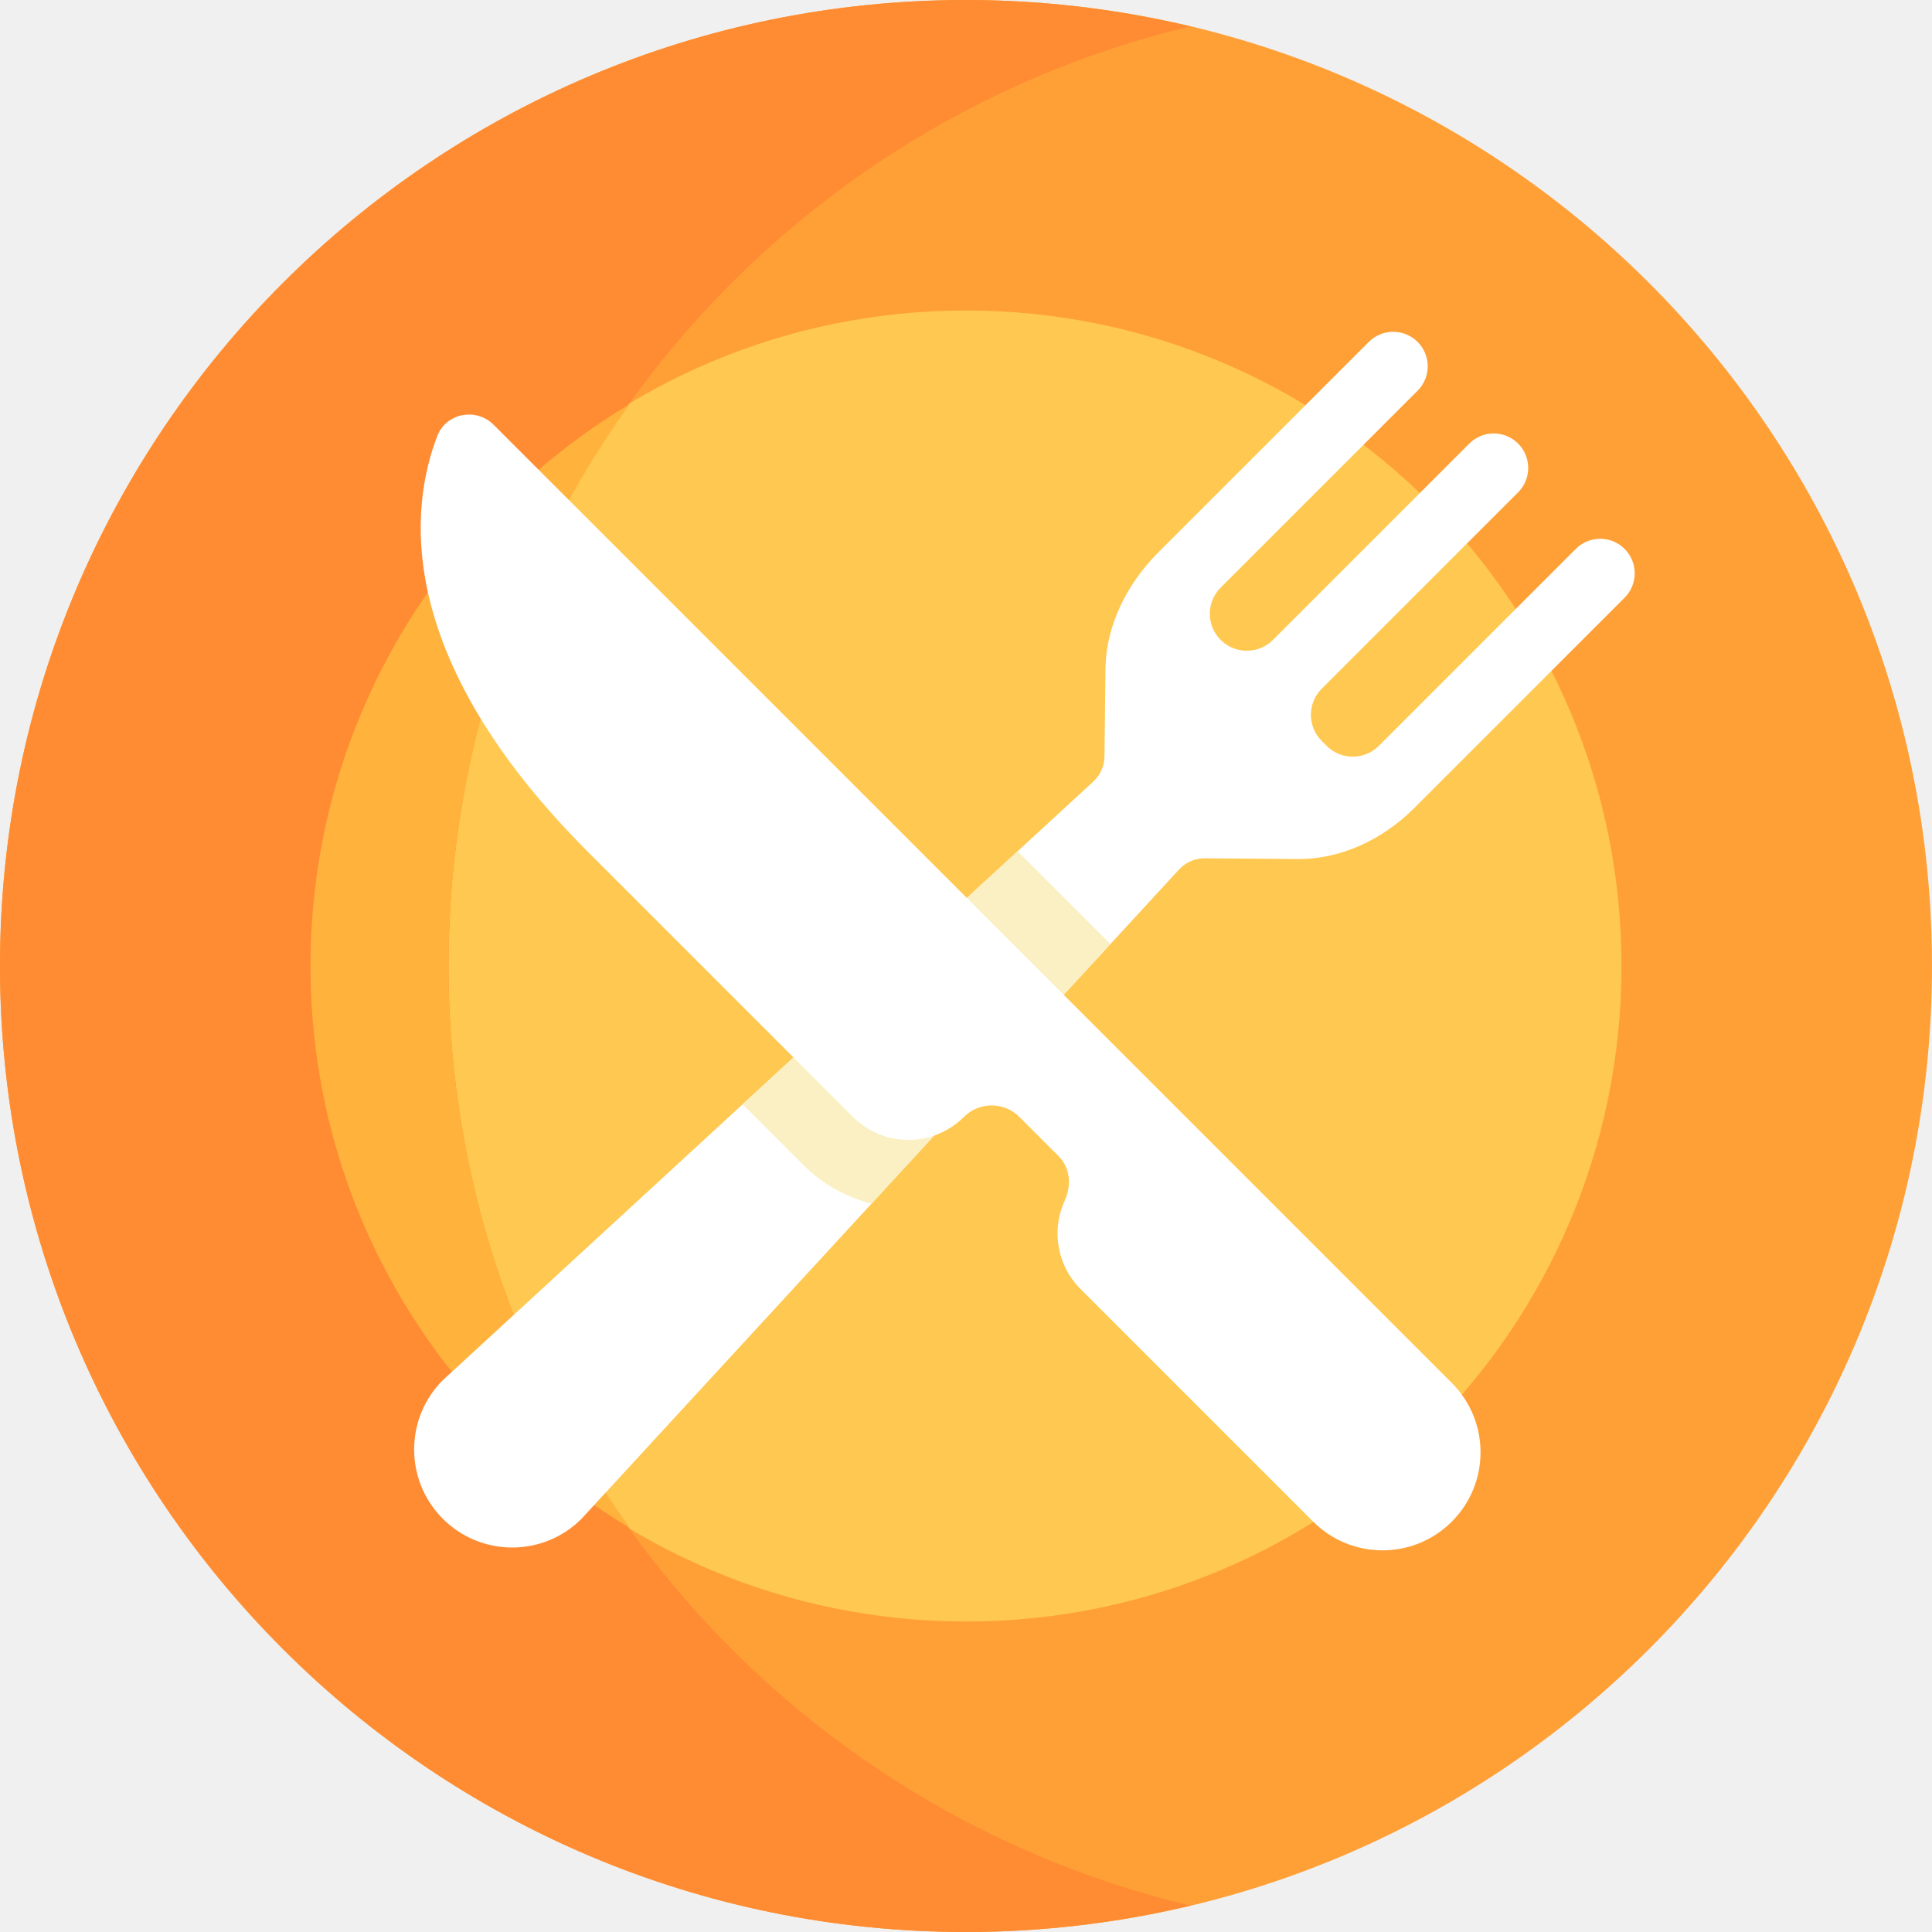
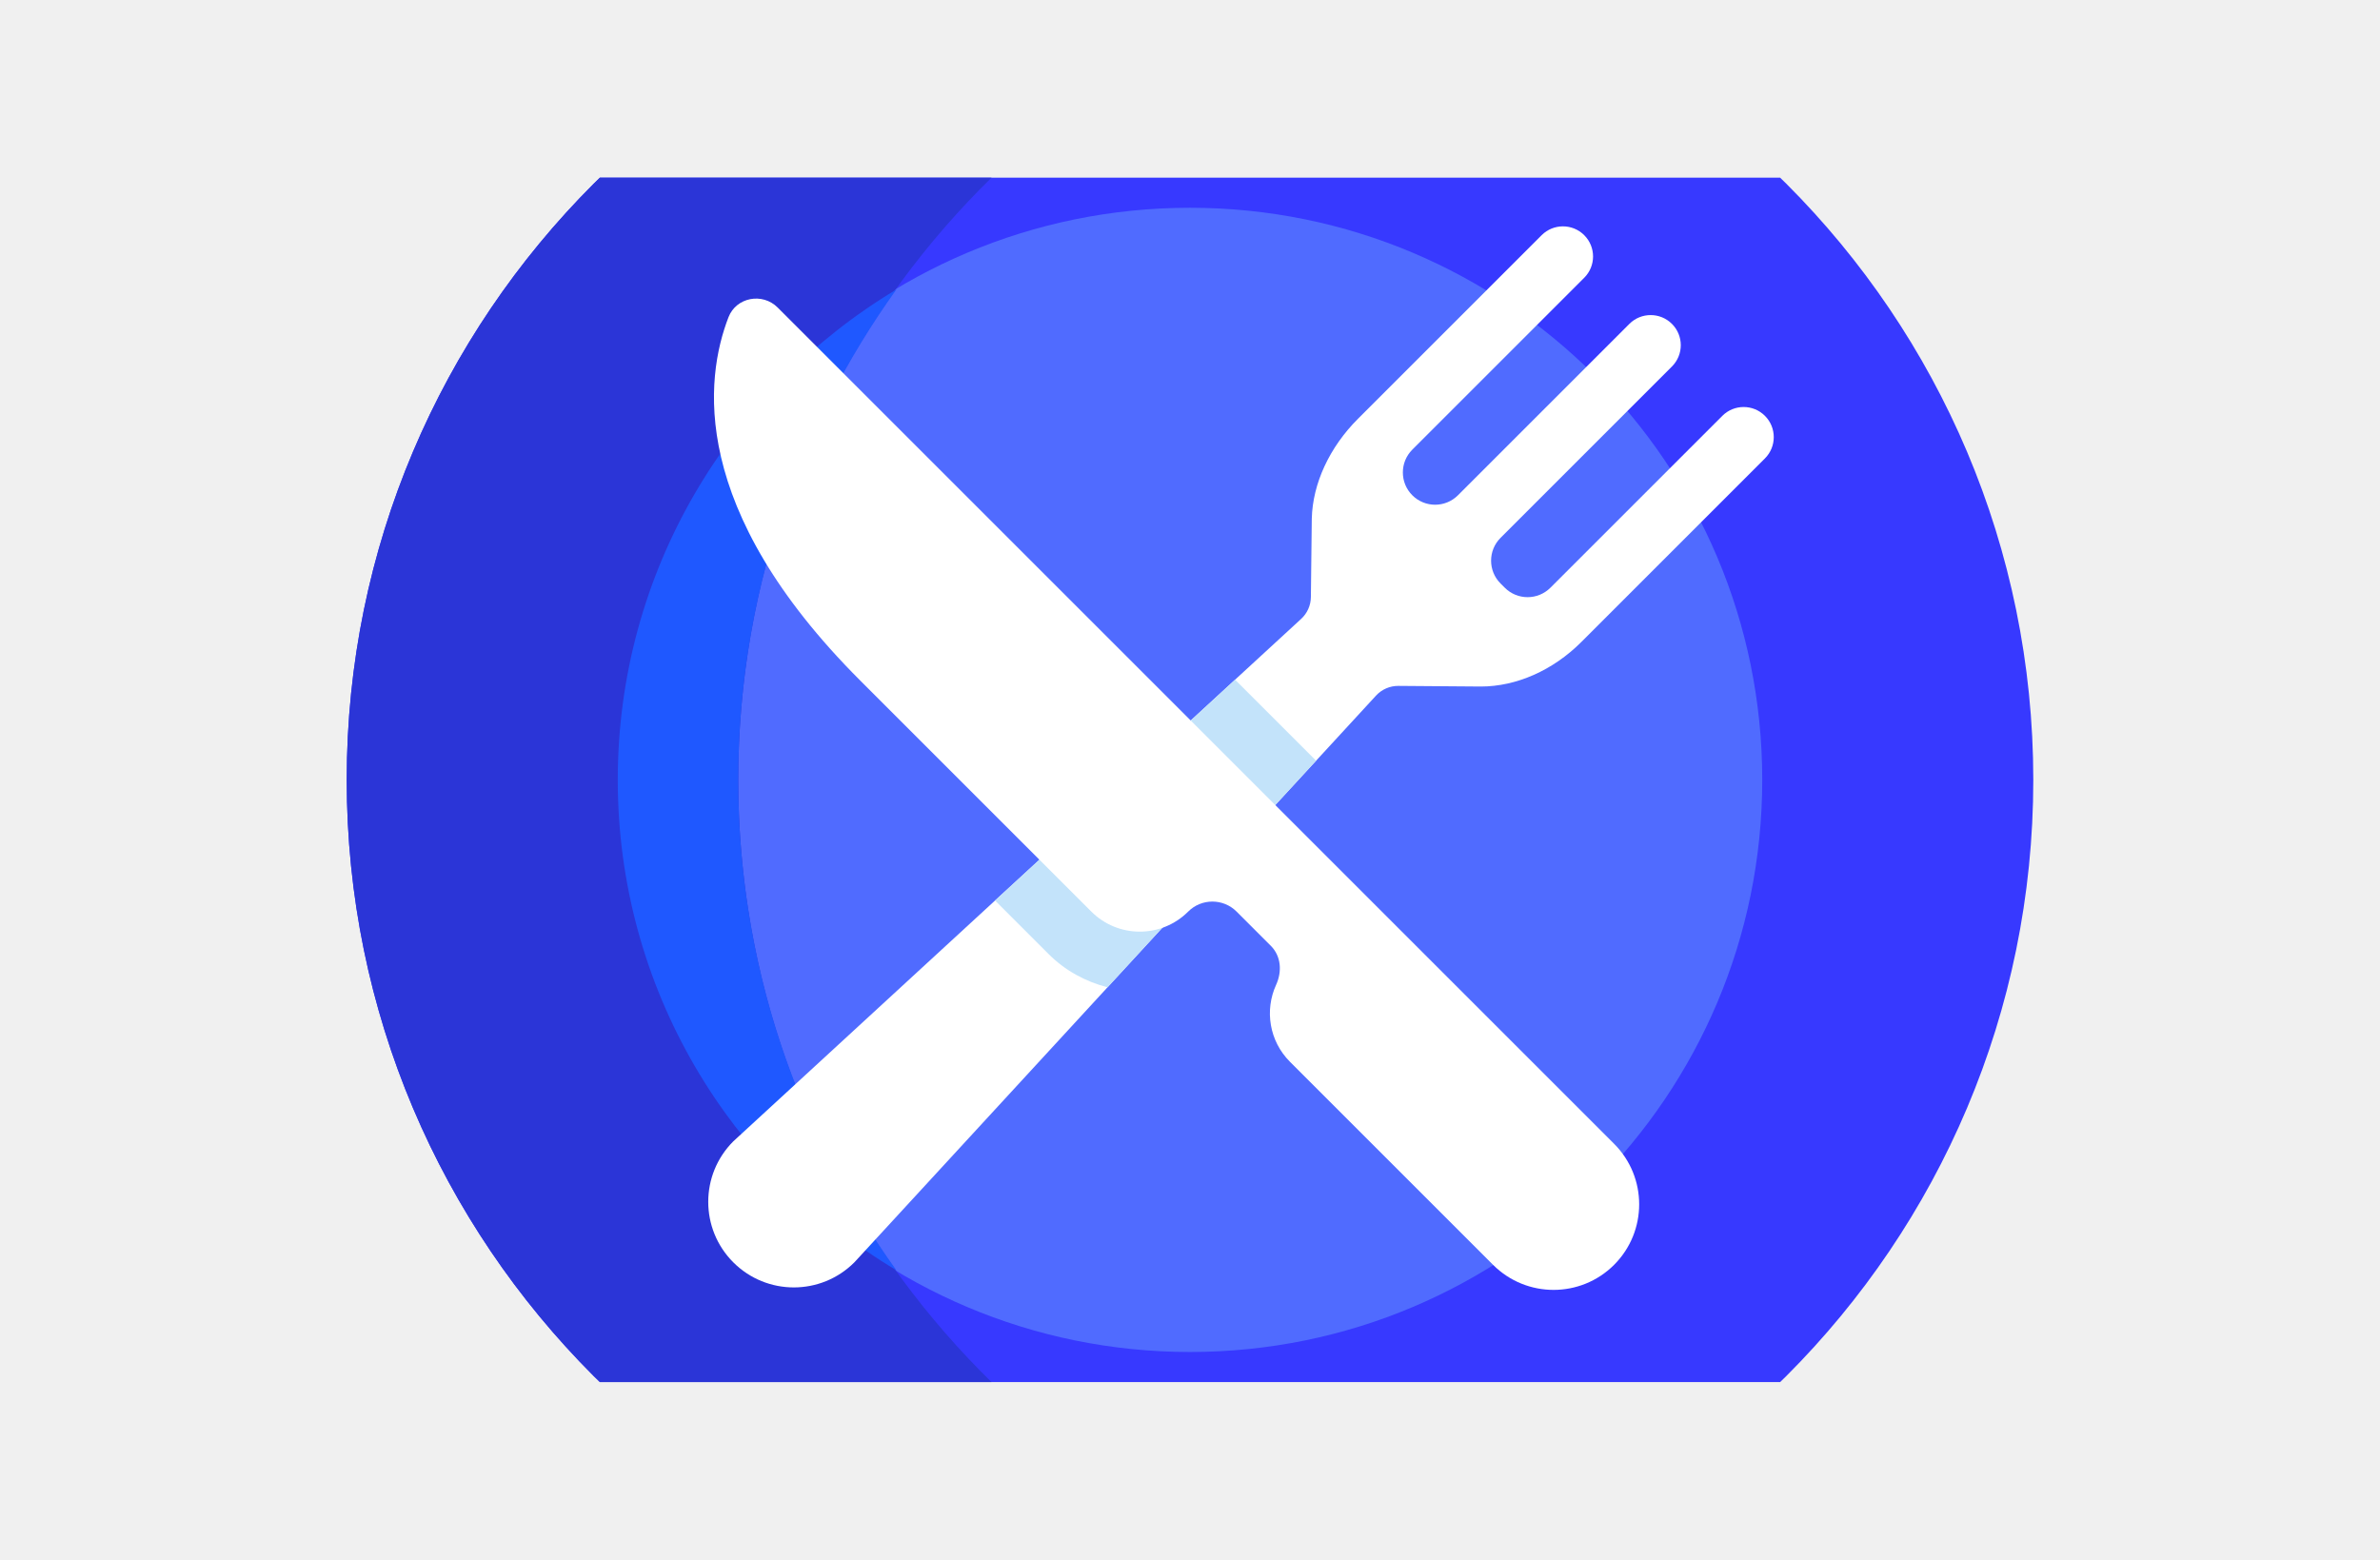
- <svg xmlns="http://www.w3.org/2000/svg" version="1.1" id="Layer_1" x="0px" y="0px" viewBox="0 0 512 512" style="enable-background:new 0 0 512 512;" xml:space="preserve">
-   <circle style="fill:#FFA037;" cx="256" cy="256" r="256" />
-   <circle style="fill:#FFC850;" cx="256" cy="256" r="173.714" />
-   <path style="fill:#FF8C32;" d="M118.857,256c0-120.917,83.858-222.184,196.571-248.99C296.349,2.472,276.467,0,256,0  C114.615,0,0,114.615,0,256c0,141.384,114.615,256,256,256c20.469,0,40.349-2.472,59.429-7.009  C202.715,478.183,118.857,376.915,118.857,256z" />
-   <path style="fill:#FFB23C;" d="M166.873,404.905C136.75,362.939,118.857,311.608,118.857,256s17.893-106.939,48.015-148.905  C116.265,137.455,82.286,192.689,82.286,256S116.265,374.545,166.873,404.905z" />
-   <path style="fill:#FFFFFF;" d="M430.535,145.464c-3.571-3.571-9.358-3.571-12.929,0l-52.193,52.189  c-3.826,3.826-10.031,3.826-13.857,0l-1.283-1.283c-3.826-3.826-3.826-10.031,0-13.857l52.035-52.035  c3.571-3.571,3.571-9.357,0-12.928c-3.571-3.571-9.358-3.571-12.929,0l-52.035,52.035c-3.826,3.826-10.031,3.826-13.857,0l0,0  c-3.826-3.826-3.826-10.031,0-13.857l52.191-52.19c3.571-3.571,3.571-9.357,0-12.928c-3.571-3.571-9.358-3.571-12.929,0  l-55.759,55.754c-8.651,8.647-13.759,19.656-14.018,30.309l-0.274,23.821c-0.029,2.52-1.097,4.915-2.951,6.622L117.361,365.75  c-10.147,10.147-10.147,26.6,0,36.747s26.6,10.147,36.747,0l158.359-172.083c1.747-1.899,4.217-2.971,6.799-2.952l24.439,0.19  c0.187,0,0.366,0.005,0.553,0.005c10.813,0,21.911-4.902,30.518-13.504l55.759-55.759  C434.106,154.822,434.106,149.035,430.535,145.464z" />
-   <path style="fill:#FAF0C3;" d="M269.682,225.577l-72.863,67.051l16.296,16.296c5.002,5.002,11.171,8.335,17.847,10.057  l63.319-68.807L269.682,225.577z" />
-   <path style="fill:#FFFFFF;" d="M130.811,112.566l253.934,253.934c10.147,10.147,10.147,26.6,0,36.747l0,0  c-10.147,10.147-26.6,10.147-36.747,0l-61.653-61.653c-6.314-6.314-7.718-15.68-4.209-23.35c1.848-4.04,1.544-8.714-1.598-11.856  l-10.394-10.394c-4.059-4.059-10.64-4.059-14.699,0l0,0c-8.118,8.118-21.28,8.118-29.398,0l-70.163-70.163  c-52.089-52.089-47.176-91.744-39.981-110.32C118.255,109.439,126.207,107.961,130.811,112.566z" />
-   <g>
- </g>
-   <g>
- </g>
-   <g>
- </g>
-   <g>
- </g>
-   <g>
- </g>
-   <g>
- </g>
-   <g>
- </g>
-   <g>
- </g>
-   <g>
- </g>
-   <g>
- </g>
-   <g>
- </g>
-   <g>
- </g>
-   <g>
- </g>
-   <g>
- </g>
-   <g>
- </g>
+ <svg xmlns="http://www.w3.org/2000/svg" id="svgcontent" width="955" height="626" x="0" y="0" overflow="visible" viewBox="0 0 955 626">
+   <defs>
+     <clipPath id="bound_0" xe_id="bound_0">
+       <rect id="xe_c3qok9" x="139.12" y="71.3" pointer-events="all" width="676.76" height="483.4" />
+     </clipPath>
+   </defs>
+   <g id="bounds" display="none">
+     <path d="M139.12 71.3 L815.88 71.3 L815.88 554.7 L139.12 554.7  Z" x="139.12" y="71.3" width="676.76" height="483.4" aWidth="7" aHeight="5" fill="none" stroke="#006400" isBleed="0" safeVal="0" cropVal="0" stroke-miterlimit="null" stroke-width="1" pointer-events="all" id="bound_0" xe_id="bound_0" />
+   </g>
+   <g class="layer" id="Layer_0" xe_id="Layer_0" style="pointer-events:all" clip-path="url(#bound_0)">
+     <g id="background" type="bg_area_0" pointer-events="none" style="color-interpolation-filters:sRGB;pointer-events: none;" />
+     <g id="xe_dkw2mu" type="image" style="pointer-events: bounding-box;" pointer-events="bounding-box" xe-props="&amp;#35;&amp;#103;&amp;#76;&amp;#73;&amp;#65;&amp;#101;&amp;#122;&amp;#127;&amp;#26;&amp;#89;&amp;#92;&amp;#97;&amp;#63;&amp;#32;&amp;#26;&amp;#28;&amp;#19;&amp;#111;&amp;#58;&amp;#47;&amp;#93;&amp;#83;&amp;#69;&amp;#84;&amp;#49;&amp;#49;&amp;#84;&amp;#85;&amp;#19;&amp;#58;&amp;#122;&amp;#103;&amp;#20;&amp;#18;&amp;#88;&amp;#115;&amp;#12;&amp;#32;&amp;#85;&amp;#64;&amp;#93;&amp;#97;&amp;#44;&amp;#32;&amp;#113;&amp;#93;&amp;#86;&amp;#34;&amp;#98;&amp;#35;&amp;#89;&amp;#92;&amp;#66;&amp;#101;&amp;#116;&amp;#103;&amp;#91;&amp;#95;&amp;#95;&amp;#116;&amp;#61;&amp;#43;&amp;#76;&amp;#100;&amp;#72;&amp;#112;&amp;#61;&amp;#103;&amp;#2;&amp;#18;&amp;#88;&amp;#109;&amp;#57;&amp;#34;&amp;#93;&amp;#31;&amp;#66;&amp;#118;&amp;#63;&amp;#110;&amp;#64;&amp;#93;&amp;#93;&amp;#34;&amp;#116;&amp;#103;&amp;#81;&amp;#93;&amp;#86;&amp;#69;&amp;#32;&amp;#49;&amp;#93;&amp;#94;&amp;#66;&amp;#105;&amp;#55;&amp;#43;&amp;#26;&amp;#10;&amp;#19;&amp;#115;&amp;#46;&amp;#34;&amp;#26;&amp;#28;&amp;#19;&amp;#111;&amp;#54;&amp;#32;&amp;#123;&amp;#95;&amp;#93;&amp;#111;&amp;#42;&amp;#3;&amp;#81;&amp;#92;&amp;#93;&amp;#34;&amp;#98;&amp;#103;&amp;#27;&amp;#118;&amp;#119;&amp;#48;&amp;#104;&amp;#117;&amp;#8;&amp;#18;&amp;#29;&amp;#34;&amp;#49;&amp;#40;&amp;#95;&amp;#100;&amp;#72;&amp;#112;&amp;#61;&amp;#103;&amp;#2;&amp;#18;&amp;#66;&amp;#118;&amp;#63;&amp;#103;&amp;#20;&amp;#18;&amp;#88;&amp;#109;&amp;#63;&amp;#22;&amp;#93;&amp;#92;&amp;#84;&amp;#99;&amp;#44;&amp;#44;&amp;#87;&amp;#94;&amp;#101;&amp;#121;&amp;#40;&amp;#32;&amp;#26;&amp;#10;&amp;#19;&amp;#117;&amp;#40;&amp;#41;&amp;#87;&amp;#81;&amp;#85;&amp;#34;&amp;#116;&amp;#103;&amp;#84;&amp;#95;&amp;#82;&amp;#107;&amp;#122;&amp;#127;&amp;#67;&amp;#18;&amp;#82;&amp;#111;&amp;#52;&amp;#42;&amp;#74;&amp;#117;&amp;#85;&amp;#105;&amp;#44;&amp;#103;&amp;#2;&amp;#86;&amp;#80;&amp;#108;&amp;#43;&amp;#32;&amp;#20;&amp;#18;&amp;#85;&amp;#101;&amp;#52;&amp;#32;&amp;#76;&amp;#85;&amp;#19;&amp;#58;&amp;#62;&amp;#36;&amp;#84;&amp;#67;&amp;#84;&amp;#44;&amp;#122;&amp;#40;&amp;#87;&amp;#70;&amp;#84;&amp;#34;&amp;#98;&amp;#35;&amp;#89;&amp;#92;&amp;#66;&amp;#101;&amp;#116;&amp;#103;&amp;#74;&amp;#95;&amp;#69;&amp;#97;&amp;#44;&amp;#32;&amp;#26;&amp;#10;&amp;#87;&amp;#97;&amp;#52;&amp;#54;&amp;#93;&amp;#28;&amp;#19;&amp;#114;&amp;#61;&amp;#54;&amp;#81;&amp;#74;&amp;#84;&amp;#34;&amp;#98;&amp;#35;&amp;#89;&amp;#92;&amp;#66;&amp;#101;&amp;#116;&amp;#103;&amp;#93;&amp;#84;&amp;#88;&amp;#116;&amp;#122;&amp;#127;&amp;#94;&amp;#81;&amp;#93;&amp;#115;&amp;#61;&amp;#56;&amp;#20;&amp;#18;&amp;#82;&amp;#111;&amp;#52;&amp;#42;&amp;#74;&amp;#67;&amp;#19;&amp;#58;&amp;#3;&amp;#103;&amp;#27;&amp;#3;&amp;#6;&amp;#51;&amp;#97;&amp;#35;&amp;#94;&amp;#18;&amp;#29;&amp;#34;&amp;#123;&amp;#112;&amp;#8;&amp;#6;&amp;#83;&amp;#102;&amp;#62;&amp;#103;&amp;#20;&amp;#18;&amp;#18;&amp;#50;&amp;#58;&amp;#118;&amp;#13;&amp;#84;&amp;#6;&amp;#34;&amp;#116;&amp;#103;&amp;#27;&amp;#1;&amp;#87;&amp;#53;&amp;#96;&amp;#35;&amp;#94;&amp;#18;&amp;#29;&amp;#34;&amp;#123;&amp;#3;&amp;#126;&amp;#118;&amp;#119;&amp;#70;&amp;#30;&amp;#103;&amp;#20;&amp;#18;&amp;#18;&amp;#99;&amp;#107;&amp;#32;&amp;#11;&amp;#86;&amp;#80;&amp;#34;&amp;#5;&amp;#105;&amp;#26;&amp;#89;&amp;#92;&amp;#97;&amp;#63;&amp;#32;&amp;#111;&amp;#81;&amp;#67;&amp;#110;&amp;#49;&amp;#43;&amp;#95;&amp;#18;&amp;#11;&amp;#102;&amp;#57;&amp;#41;&amp;#75;&amp;#85;&amp;#29;&amp;#34;&amp;#45;&amp;#53;&amp;#84;&amp;#95;&amp;#80;&amp;#100;&amp;#61;&amp;#33;&amp;#113;&amp;#93;&amp;#86;&amp;#34;&amp;#98;&amp;#103;&amp;#80;&amp;#68;&amp;#69;&amp;#112;&amp;#43;&amp;#127;&amp;#23;&amp;#31;&amp;#88;&amp;#109;&amp;#40;&amp;#55;&amp;#81;&amp;#94;&amp;#69;&amp;#110;&amp;#61;&amp;#61;&amp;#76;&amp;#30;&amp;#88;&amp;#111;&amp;#119;&amp;#61;&amp;#93;&amp;#68;&amp;#94;&amp;#111;&amp;#52;&amp;#106;&amp;#89;&amp;#67;&amp;#66;&amp;#101;&amp;#44;&amp;#54;&amp;#23;&amp;#82;&amp;#67;&amp;#111;&amp;#47;&amp;#54;&amp;#93;&amp;#66;&amp;#110;&amp;#105;&amp;#53;&amp;#36;&amp;#95;&amp;#85;&amp;#66;&amp;#47;&amp;#106;&amp;#117;&amp;#10;&amp;#2;&amp;#0;&amp;#50;&amp;#104;&amp;#114;&amp;#8;&amp;#1;&amp;#2;&amp;#54;&amp;#105;&amp;#125;&amp;#9;&amp;#4;&amp;#5;&amp;#46;&amp;#43;&amp;#51;&amp;#95;&amp;#18;&amp;#76;">
+       <g id="xe_53v0by" style="pointer-events: bounding-box;">
+         <circle cx="361.251" cy="236.799" r="256" fill="#3739ff" id="xe_t0t0ir" transform="matrix(1.3218 0 0 1.3218 0 0)" oldFill="#3739ff" />
+         <circle cx="361.251" cy="236.799" r="173.714" fill="#506bff" id="xe_nckbqi" transform="matrix(1.3218 0 0 1.3218 0 0)" oldFill="#506bff" />
+         <path d="M296.225,313 C296.225,153.172 407.068,19.318 556.052,-16.114 C530.833,-22.113 504.553,-25.38 477.5,-25.38 C290.618,-25.38 139.12,126.118 139.12,313 C139.12,499.881 290.618,651.38 477.5,651.38 C504.556,651.38 530.833,648.113 556.053,642.116 C407.068,606.681 296.225,472.825 296.225,313 z" fill="#2b35d7" id="xe_c6y0gt" oldFill="#2b35d7" />
+         <path d="M359.692,509.822 C319.876,454.352 296.225,386.502 296.225,313 S319.876,171.648 359.691,116.178 C292.799,156.308 247.885,229.316 247.885,313 S292.799,469.692 359.692,509.822 z" fill="#1f58ff" id="xe_hniqgv" oldFill="#1f58ff" />
+         <path d="M708.2,166.894 C703.48,162.174 695.83,162.174 691.11,166.894 L622.122,235.877 C617.065,240.934 608.863,240.934 603.806,235.877 L602.11,234.181 C597.053,229.124 597.053,220.922 602.11,215.865 L670.889,147.085 C675.61,142.365 675.61,134.717 670.889,129.997 C666.169,125.277 658.52,125.277 653.8,129.997 L585.02,198.777 C579.963,203.834 571.761,203.834 566.704,198.777 L566.704,198.777 C561.647,193.72 561.647,185.518 566.704,180.461 L635.69,111.476 C640.41,106.756 640.41,99.108 635.69,94.388 C630.97,89.668 623.321,89.668 618.6,94.388 L544.898,168.083 C533.464,179.513 526.712,194.065 526.369,208.146 L526.007,239.632 C525.969,242.963 524.557,246.129 522.107,248.385 L294.247,458.067 C280.835,471.479 280.835,493.227 294.247,506.639 S329.407,520.052 342.819,506.639 L552.138,279.181 C554.447,276.67 557.712,275.253 561.125,275.279 L593.428,275.53 C593.675,275.53 593.912,275.536 594.159,275.536 C608.452,275.536 623.121,269.057 634.498,257.687 L708.2,183.985 C712.92,179.263 712.92,171.614 708.2,166.894 z" fill="#FFFFFF" id="xe_mmmho3" oldFill="#FFFFFF" />
+         <path d="M495.585,272.787 L399.275,361.415 L420.815,382.955 C427.426,389.566 435.581,393.972 444.405,396.248 L528.1,305.299 L495.585,272.787 z" fill="#c3e3fa" id="xe_t3npeo" oldFill="#c3e3fa" />
+         <path d="M312.026,123.409 L647.675,459.059 C661.087,472.471 661.087,494.218 647.675,507.631 L647.675,507.631 C634.262,521.043 612.515,521.043 599.103,507.631 L517.61,426.138 C509.264,417.792 507.408,405.412 512.046,395.274 C514.489,389.934 514.087,383.756 509.934,379.603 L496.195,365.864 C490.83,360.499 482.132,360.499 476.766,365.864 L476.766,365.864 C466.036,376.594 448.639,376.594 437.908,365.864 L345.167,273.123 C276.316,204.272 282.81,151.856 292.32,127.302 C295.429,119.276 305.94,117.323 312.026,123.409 z" fill="#FFFFFF" id="xe_f90zj3" oldFill="#FFFFFF" />
+         <g id="xe_u57v6p" transform="matrix(1.3218 0 0 1.3218 0 0)" />
+         <g id="xe_wa7m41" transform="matrix(1.3218 0 0 1.3218 0 0)" />
+         <g id="xe_0hxi8w" transform="matrix(1.3218 0 0 1.3218 0 0)" />
+         <g id="xe_mvu3a0" transform="matrix(1.3218 0 0 1.3218 0 0)" />
+         <g id="xe_imxcqp" transform="matrix(1.3218 0 0 1.3218 0 0)" />
+         <g id="xe_cc9xp7" transform="matrix(1.3218 0 0 1.3218 0 0)" />
+         <g id="xe_jevz1y" transform="matrix(1.3218 0 0 1.3218 0 0)" />
+         <g id="xe_o35w1t" transform="matrix(1.3218 0 0 1.3218 0 0)" />
+         <g id="xe_wx0hkx" transform="matrix(1.3218 0 0 1.3218 0 0)" />
+         <g id="xe_cnw4io" transform="matrix(1.3218 0 0 1.3218 0 0)" />
+         <g id="xe_nxh79m" transform="matrix(1.3218 0 0 1.3218 0 0)" />
+         <g id="xe_hgrjlc" transform="matrix(1.3218 0 0 1.3218 0 0)" />
+         <g id="xe_zialco" transform="matrix(1.3218 0 0 1.3218 0 0)" />
+         <g id="xe_ysmupe" transform="matrix(1.3218 0 0 1.3218 0 0)" />
+         <g id="xe_qbkofn" transform="matrix(1.3218 0 0 1.3218 0 0)" />
+       </g>
+     </g>
+   </g>
+   <g id="borderG" clip-path="url(#bound_0)" display="none">
+     <rect id="border" x="139.12" y="71.3" width="676.76" height="483.4" aWidth="7" aHeight="5" fill="none" stroke-width="1" stroke="#000" pointer-events="none" />
+   </g>
</svg>
